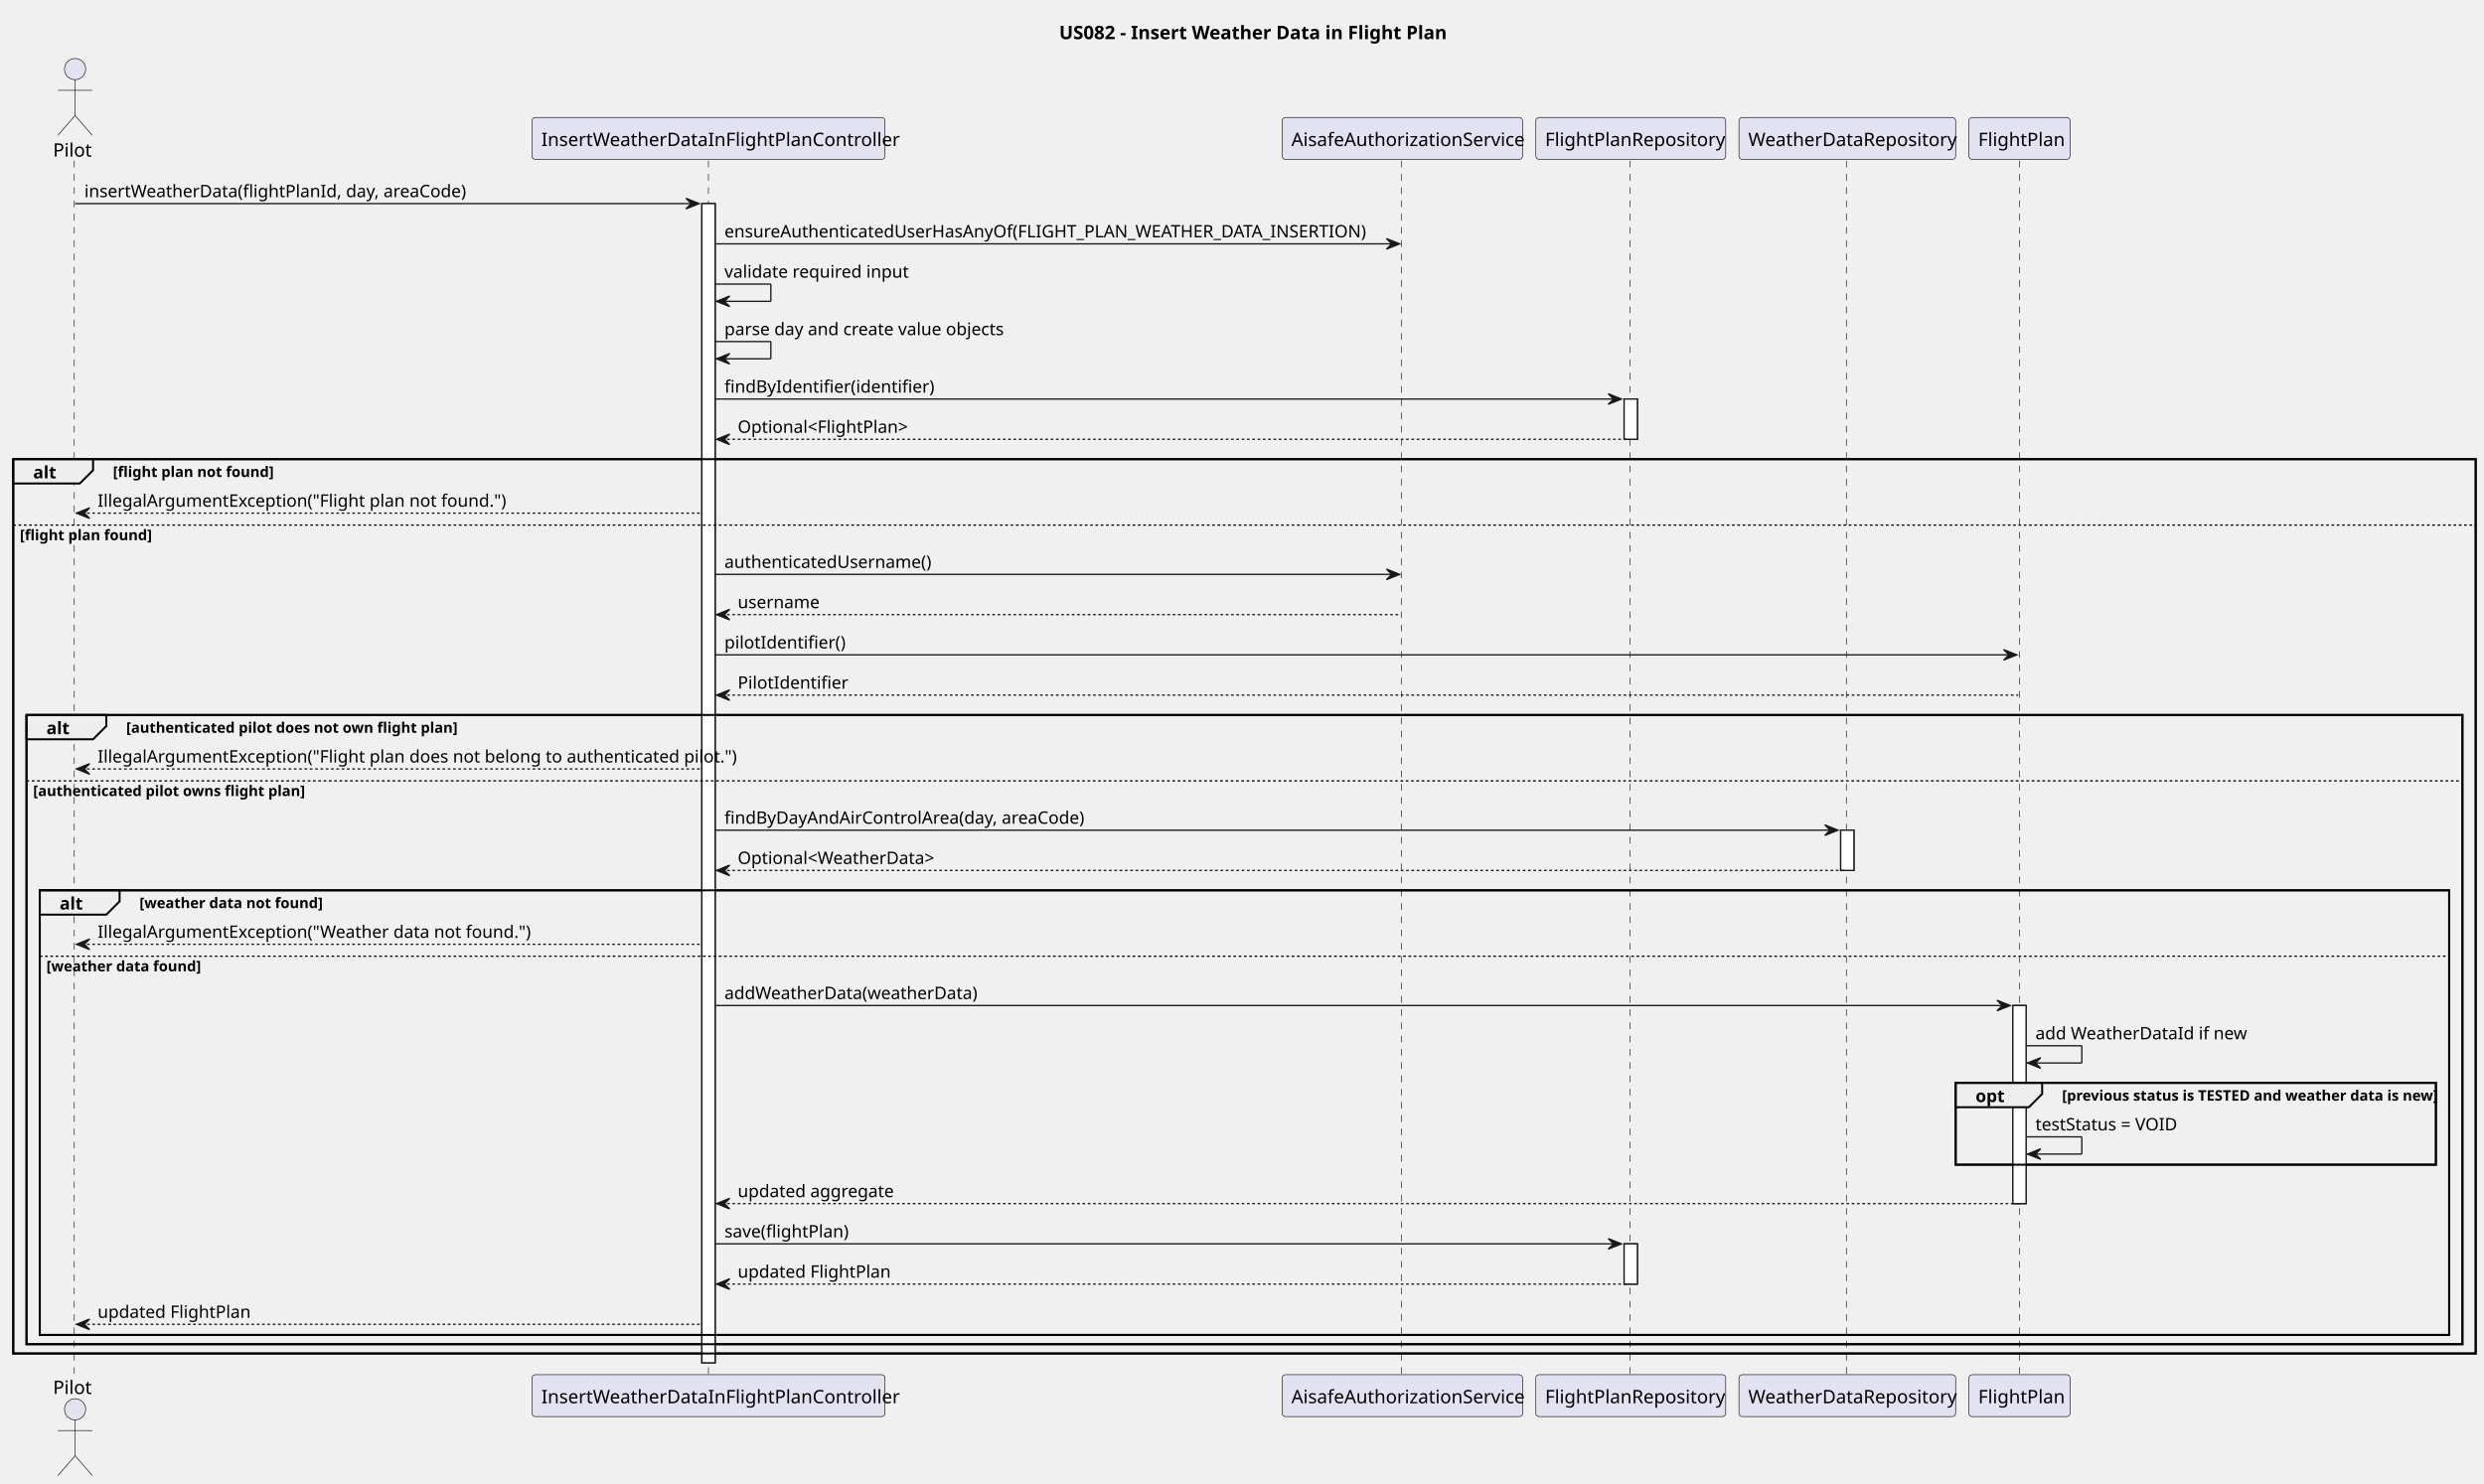
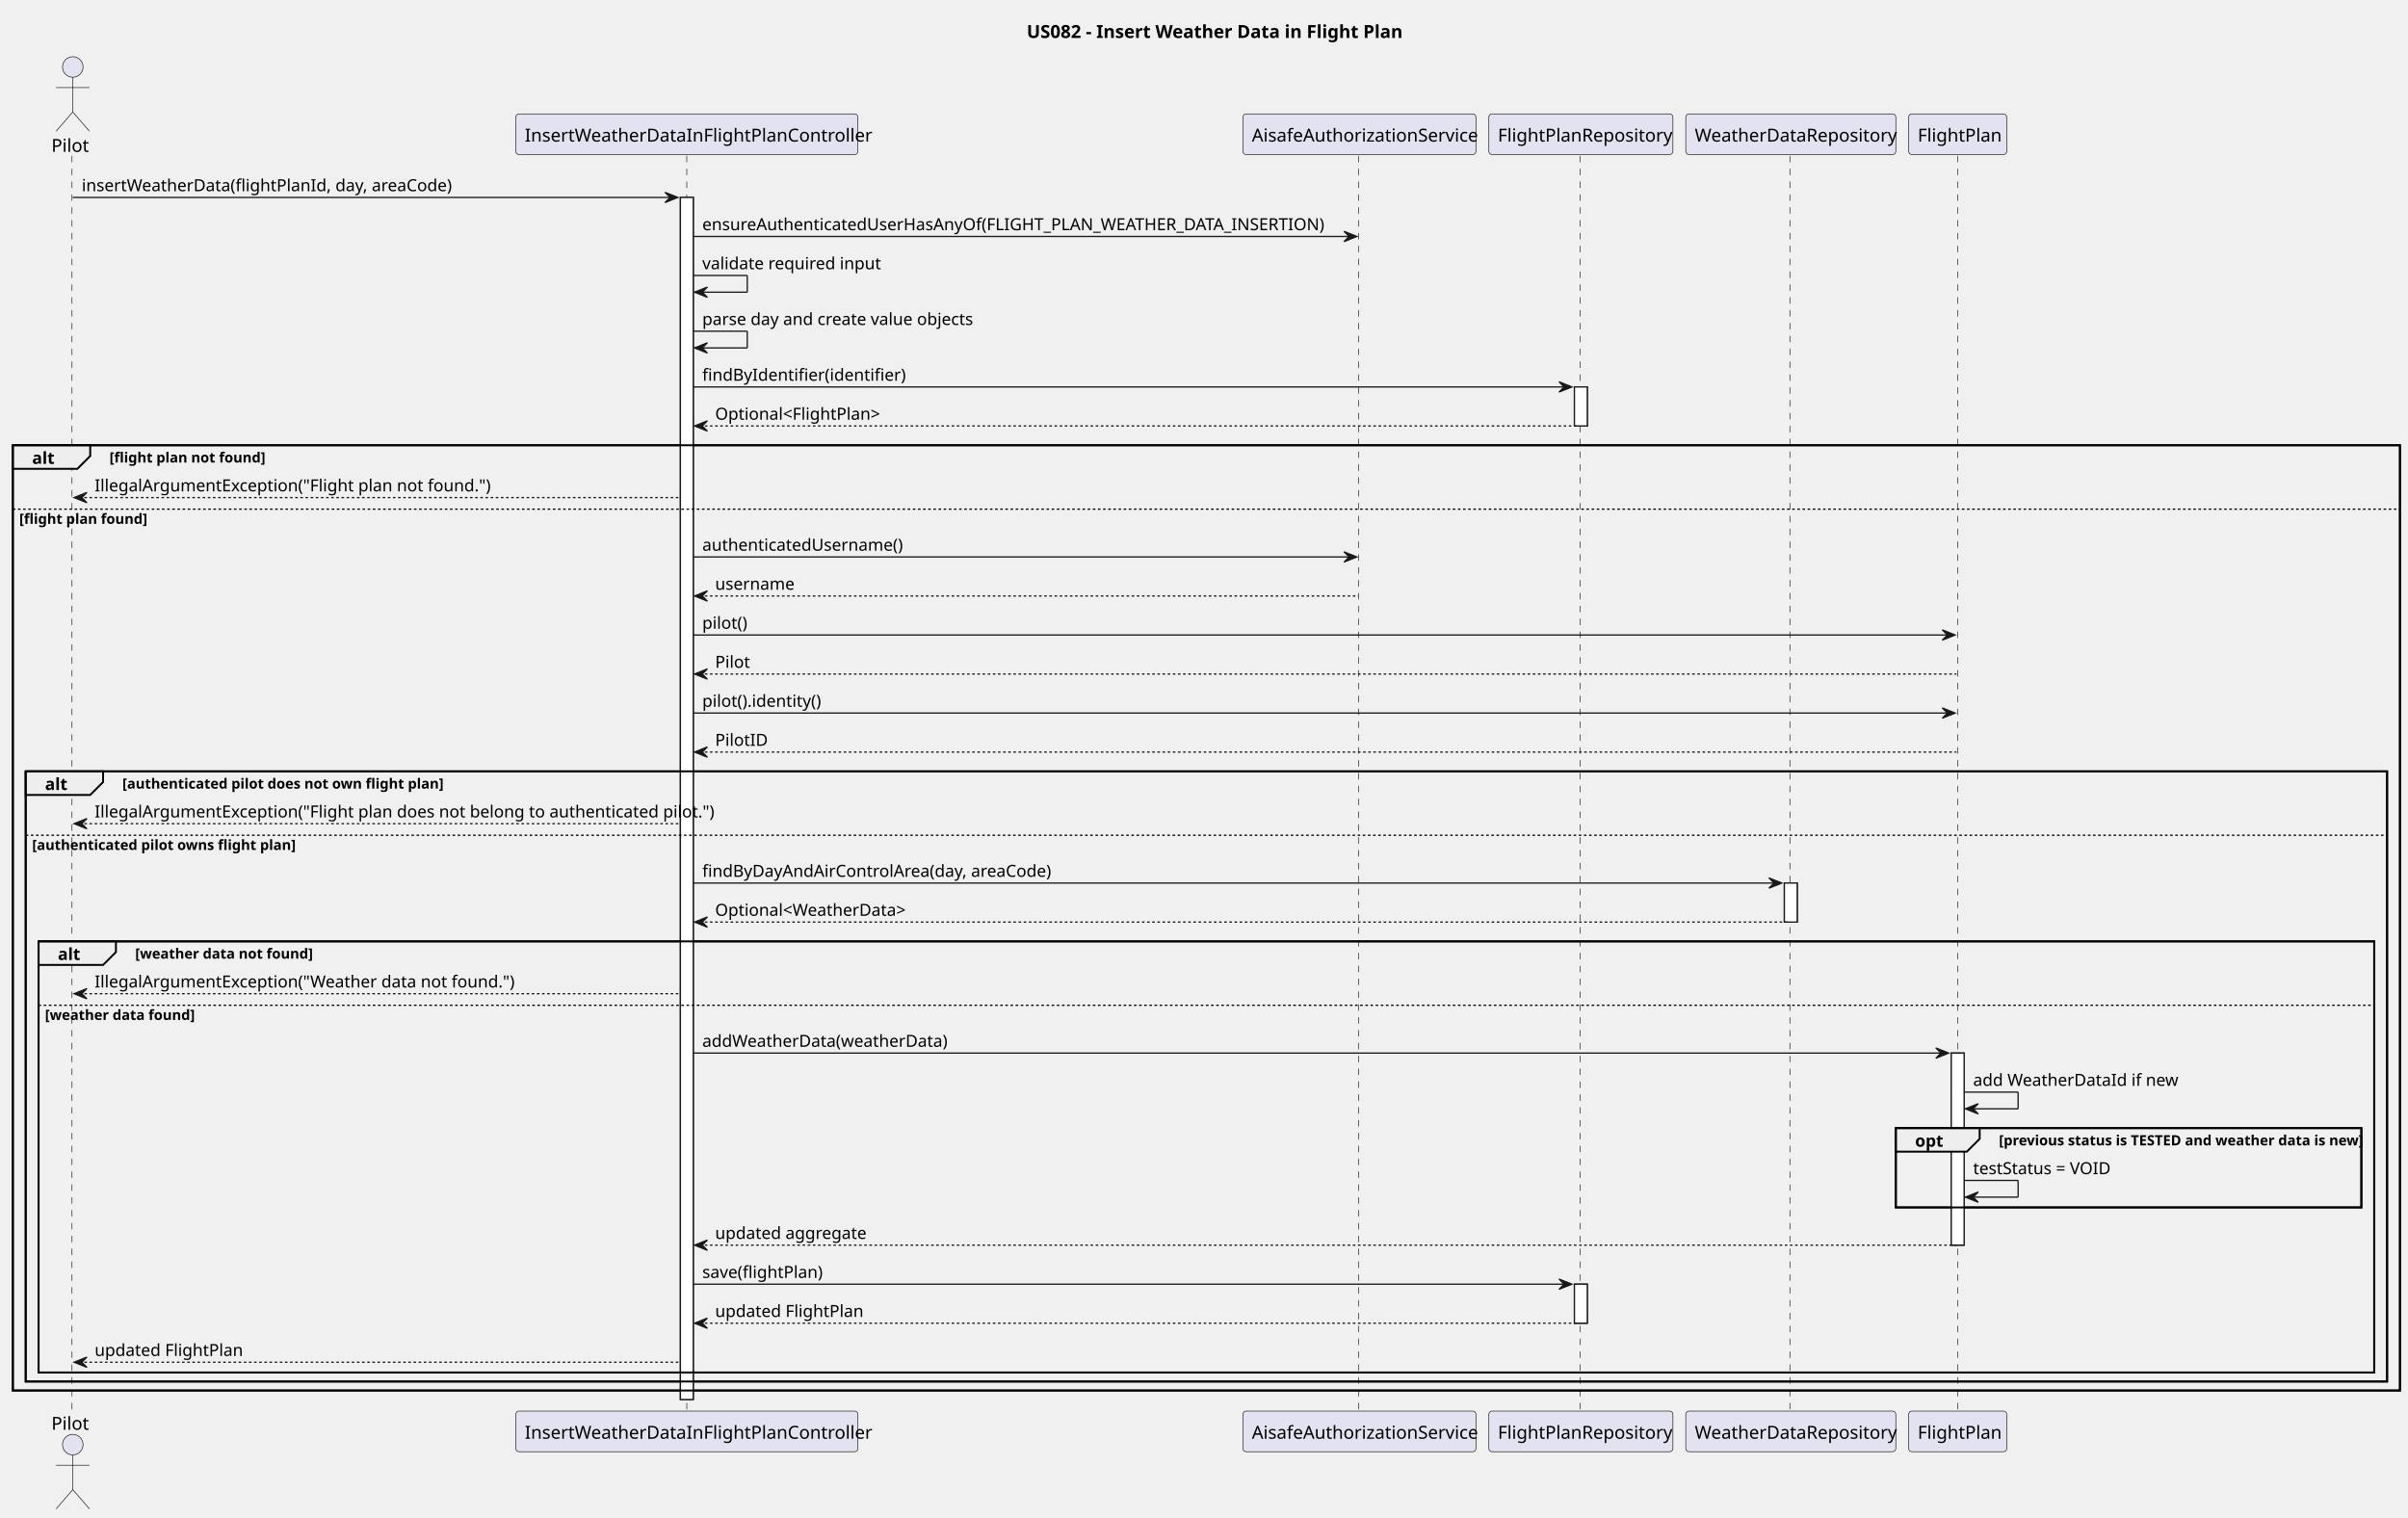
- <svg xmlns="http://www.w3.org/2000/svg" contentStyleType="text/css" data-diagram-type="SEQUENCE" height="1119px" preserveAspectRatio="none" style="width:1873px;height:1119px;background:#FFFFFF;" version="1.1" viewBox="0 0 1873 1119" width="1873px" zoomAndPan="magnify">
+ <svg xmlns="http://www.w3.org/2000/svg" contentStyleType="text/css" data-diagram-type="SEQUENCE" height="1180px" preserveAspectRatio="none" style="width:1873px;height:1180px;background:#FFFFFF;" version="1.1" viewBox="0 0 1873 1180" width="1873px" zoomAndPan="magnify">
  <defs />
  <g>
    <text fill="#000000" font-family="sans-serif" font-size="14" font-weight="bold" lengthAdjust="spacing" textLength="278.503" x="798.616" y="29.533">US082 - Insert Weather Data in Flight Plan</text>
    <g>
-       <rect fill="#FFFFFF" height="874.297" style="stroke:#181818;stroke-width:1;" width="10" x="529.238" y="153.57" />
+       <rect fill="#FFFFFF" height="935" style="stroke:#181818;stroke-width:1;" width="10" x="529.238" y="153.57" />
    </g>
    <g>
      <rect fill="#FFFFFF" height="30.352" style="stroke:#181818;stroke-width:1;" width="10" x="1224.637" y="300.977" />
    </g>
    <g>
-       <rect fill="#FFFFFF" height="30.352" style="stroke:#181818;stroke-width:1;" width="10" x="1224.637" y="938.164" />
-     </g>
-     <g>
-       <rect fill="#FFFFFF" height="30.352" style="stroke:#181818;stroke-width:1;" width="10" x="1387.923" y="626.164" />
-     </g>
-     <g>
-       <rect fill="#FFFFFF" height="149.406" style="stroke:#181818;stroke-width:1;" width="10" x="1517.75" y="758.406" />
-     </g>
-     <rect fill="none" height="674.539" style="stroke:#000000;stroke-width:1.5;" width="1856.735" x="10" y="346.328" />
-     <rect fill="none" height="474.594" style="stroke:#000000;stroke-width:1.5;" width="1836.735" x="20" y="539.273" />
-     <rect fill="none" height="335.352" style="stroke:#000000;stroke-width:1.5;" width="1816.735" x="30" y="671.516" />
-     <rect fill="none" height="61.703" style="stroke:#000000;stroke-width:1.5;" width="362.112" x="1474.623" y="816.758" />
+       <rect fill="#FFFFFF" height="30.352" style="stroke:#181818;stroke-width:1;" width="10" x="1224.637" y="998.867" />
+     </g>
+     <g>
+       <rect fill="#FFFFFF" height="30.352" style="stroke:#181818;stroke-width:1;" width="10" x="1387.923" y="686.867" />
+     </g>
+     <g>
+       <rect fill="#FFFFFF" height="149.406" style="stroke:#181818;stroke-width:1;" width="10" x="1517.75" y="819.109" />
+     </g>
+     <rect fill="none" height="735.242" style="stroke:#000000;stroke-width:1.5;" width="1856.735" x="10" y="346.328" />
+     <rect fill="none" height="474.594" style="stroke:#000000;stroke-width:1.5;" width="1836.735" x="20" y="599.977" />
+     <rect fill="none" height="335.352" style="stroke:#000000;stroke-width:1.5;" width="1816.735" x="30" y="732.219" />
+     <rect fill="none" height="61.703" style="stroke:#000000;stroke-width:1.5;" width="362.112" x="1474.623" y="877.461" />
    <g class="participant-lifeline" data-entity-uid="part1" data-qualified-name="Pilot" id="part1-lifeline">
      <g>
-         <rect fill="#000000" fill-opacity="0" height="916.648" width="8" x="52.617" y="121.219" />
-         <line style="stroke:#181818;stroke-width:0.5;stroke-dasharray:5,5;" x1="56" x2="56" y1="121.219" y2="1037.867" />
+         <rect fill="#000000" fill-opacity="0" height="977.352" width="8" x="52.617" y="121.219" />
+         <line style="stroke:#181818;stroke-width:0.5;stroke-dasharray:5,5;" x1="56" x2="56" y1="121.219" y2="1098.57" />
      </g>
    </g>
    <g class="participant-lifeline" data-entity-uid="part2" data-qualified-name="Controller" id="part2-lifeline">
      <g>
-         <rect fill="#000000" fill-opacity="0" height="916.648" width="8" x="530.238" y="121.219" />
-         <line style="stroke:#181818;stroke-width:0.5;stroke-dasharray:5,5;" x1="534.18" x2="534.18" y1="121.219" y2="1037.867" />
+         <rect fill="#000000" fill-opacity="0" height="977.352" width="8" x="530.238" y="121.219" />
+         <line style="stroke:#181818;stroke-width:0.5;stroke-dasharray:5,5;" x1="534.18" x2="534.18" y1="121.219" y2="1098.57" />
      </g>
    </g>
    <g class="participant-lifeline" data-entity-uid="part3" data-qualified-name="Authz" id="part3-lifeline">
      <g>
-         <rect fill="#000000" fill-opacity="0" height="916.648" width="8" x="1053.397" y="121.219" />
-         <line style="stroke:#181818;stroke-width:0.5;stroke-dasharray:5,5;" x1="1056.742" x2="1056.742" y1="121.219" y2="1037.867" />
+         <rect fill="#000000" fill-opacity="0" height="977.352" width="8" x="1053.397" y="121.219" />
+         <line style="stroke:#181818;stroke-width:0.5;stroke-dasharray:5,5;" x1="1056.742" x2="1056.742" y1="121.219" y2="1098.57" />
      </g>
    </g>
    <g class="participant-lifeline" data-entity-uid="part4" data-qualified-name="FlightPlanRepo" id="part4-lifeline">
      <g>
-         <rect fill="#000000" fill-opacity="0" height="916.648" width="8" x="1225.637" y="121.219" />
-         <line style="stroke:#181818;stroke-width:0.5;stroke-dasharray:5,5;" x1="1229.051" x2="1229.051" y1="121.219" y2="1037.867" />
+         <rect fill="#000000" fill-opacity="0" height="977.352" width="8" x="1225.637" y="121.219" />
+         <line style="stroke:#181818;stroke-width:0.5;stroke-dasharray:5,5;" x1="1229.051" x2="1229.051" y1="121.219" y2="1098.57" />
      </g>
    </g>
    <g class="participant-lifeline" data-entity-uid="part5" data-qualified-name="WeatherRepo" id="part5-lifeline">
      <g>
-         <rect fill="#000000" fill-opacity="0" height="916.648" width="8" x="1388.923" y="121.219" />
-         <line style="stroke:#181818;stroke-width:0.5;stroke-dasharray:5,5;" x1="1392.223" x2="1392.223" y1="121.219" y2="1037.867" />
+         <rect fill="#000000" fill-opacity="0" height="977.352" width="8" x="1388.923" y="121.219" />
+         <line style="stroke:#181818;stroke-width:0.5;stroke-dasharray:5,5;" x1="1392.223" x2="1392.223" y1="121.219" y2="1098.57" />
      </g>
    </g>
    <g class="participant-lifeline" data-entity-uid="part6" data-qualified-name="FlightPlan" id="part6-lifeline">
      <g>
-         <rect fill="#000000" fill-opacity="0" height="916.648" width="8" x="1518.75" y="121.219" />
-         <line style="stroke:#181818;stroke-width:0.5;stroke-dasharray:5,5;" x1="1522.623" x2="1522.623" y1="121.219" y2="1037.867" />
+         <rect fill="#000000" fill-opacity="0" height="977.352" width="8" x="1518.75" y="121.219" />
+         <line style="stroke:#181818;stroke-width:0.5;stroke-dasharray:5,5;" x1="1522.623" x2="1522.623" y1="121.219" y2="1098.57" />
      </g>
    </g>
    <g class="participant participant-head" data-entity-uid="part1" data-qualified-name="Pilot" id="part1-head">
      <text fill="#000000" font-family="sans-serif" font-size="14" lengthAdjust="spacing" textLength="27.234" x="40" y="118.143">Pilot</text>
      <ellipse cx="56.617" cy="52.109" fill="#E2E2F0" rx="8" ry="8" style="stroke:#181818;stroke-width:0.5;" />
      <path d="M56.617,60.109 L56.617,87.109 M43.617,68.109 L69.617,68.109 M56.617,87.109 L43.617,102.109 M56.617,87.109 L69.617,102.109" fill="none" style="stroke:#181818;stroke-width:0.5;" />
    </g>
    <g class="participant participant-tail" data-entity-uid="part1" data-qualified-name="Pilot" id="part1-tail">
-       <text fill="#000000" font-family="sans-serif" font-size="14" lengthAdjust="spacing" textLength="27.234" x="40" y="1051.4">Pilot</text>
-       <ellipse cx="56.617" cy="1062.977" fill="#E2E2F0" rx="8" ry="8" style="stroke:#181818;stroke-width:0.5;" />
-       <path d="M56.617,1070.977 L56.617,1097.977 M43.617,1078.977 L69.617,1078.977 M56.617,1097.977 L43.617,1112.977 M56.617,1097.977 L69.617,1112.977" fill="none" style="stroke:#181818;stroke-width:0.5;" />
+       <text fill="#000000" font-family="sans-serif" font-size="14" lengthAdjust="spacing" textLength="27.234" x="40" y="1112.103">Pilot</text>
+       <ellipse cx="56.617" cy="1123.68" fill="#E2E2F0" rx="8" ry="8" style="stroke:#181818;stroke-width:0.5;" />
+       <path d="M56.617,1131.68 L56.617,1158.68 M43.617,1139.68 L69.617,1139.68 M56.617,1158.68 L43.617,1173.68 M56.617,1158.68 L69.617,1173.68" fill="none" style="stroke:#181818;stroke-width:0.5;" />
    </g>
    <g class="participant participant-head" data-entity-uid="part2" data-qualified-name="Controller" id="part2-head">
      <rect fill="#E2E2F0" height="31.609" rx="2.5" ry="2.5" style="stroke:#181818;stroke-width:0.5;" width="266.116" x="401.18" y="88.609" />
      <text fill="#000000" font-family="sans-serif" font-size="14" lengthAdjust="spacing" textLength="252.116" x="408.18" y="110.143">InsertWeatherDataInFlightPlanController</text>
    </g>
    <g class="participant participant-tail" data-entity-uid="part2" data-qualified-name="Controller" id="part2-tail">
-       <rect fill="#E2E2F0" height="31.609" rx="2.5" ry="2.5" style="stroke:#181818;stroke-width:0.5;" width="266.116" x="401.18" y="1036.867" />
-       <text fill="#000000" font-family="sans-serif" font-size="14" lengthAdjust="spacing" textLength="252.116" x="408.18" y="1058.4">InsertWeatherDataInFlightPlanController</text>
+       <rect fill="#E2E2F0" height="31.609" rx="2.5" ry="2.5" style="stroke:#181818;stroke-width:0.5;" width="266.116" x="401.18" y="1097.57" />
+       <text fill="#000000" font-family="sans-serif" font-size="14" lengthAdjust="spacing" textLength="252.116" x="408.18" y="1119.103">InsertWeatherDataInFlightPlanController</text>
    </g>
    <g class="participant participant-head" data-entity-uid="part3" data-qualified-name="Authz" id="part3-head">
      <rect fill="#E2E2F0" height="31.609" rx="2.5" ry="2.5" style="stroke:#181818;stroke-width:0.5;" width="181.31" x="966.742" y="88.609" />
      <text fill="#000000" font-family="sans-serif" font-size="14" lengthAdjust="spacing" textLength="167.31" x="973.742" y="110.143">AisafeAuthorizationService</text>
    </g>
    <g class="participant participant-tail" data-entity-uid="part3" data-qualified-name="Authz" id="part3-tail">
-       <rect fill="#E2E2F0" height="31.609" rx="2.5" ry="2.5" style="stroke:#181818;stroke-width:0.5;" width="181.31" x="966.742" y="1036.867" />
-       <text fill="#000000" font-family="sans-serif" font-size="14" lengthAdjust="spacing" textLength="167.31" x="973.742" y="1058.4">AisafeAuthorizationService</text>
+       <rect fill="#E2E2F0" height="31.609" rx="2.5" ry="2.5" style="stroke:#181818;stroke-width:0.5;" width="181.31" x="966.742" y="1097.57" />
+       <text fill="#000000" font-family="sans-serif" font-size="14" lengthAdjust="spacing" textLength="167.31" x="973.742" y="1119.103">AisafeAuthorizationService</text>
    </g>
    <g class="participant participant-head" data-entity-uid="part4" data-qualified-name="FlightPlanRepo" id="part4-head">
      <rect fill="#E2E2F0" height="31.609" rx="2.5" ry="2.5" style="stroke:#181818;stroke-width:0.5;" width="143.172" x="1158.051" y="88.609" />
      <text fill="#000000" font-family="sans-serif" font-size="14" lengthAdjust="spacing" textLength="129.172" x="1165.051" y="110.143">FlightPlanRepository</text>
    </g>
    <g class="participant participant-tail" data-entity-uid="part4" data-qualified-name="FlightPlanRepo" id="part4-tail">
-       <rect fill="#E2E2F0" height="31.609" rx="2.5" ry="2.5" style="stroke:#181818;stroke-width:0.5;" width="143.172" x="1158.051" y="1036.867" />
-       <text fill="#000000" font-family="sans-serif" font-size="14" lengthAdjust="spacing" textLength="129.172" x="1165.051" y="1058.4">FlightPlanRepository</text>
+       <rect fill="#E2E2F0" height="31.609" rx="2.5" ry="2.5" style="stroke:#181818;stroke-width:0.5;" width="143.172" x="1158.051" y="1097.57" />
+       <text fill="#000000" font-family="sans-serif" font-size="14" lengthAdjust="spacing" textLength="129.172" x="1165.051" y="1119.103">FlightPlanRepository</text>
    </g>
    <g class="participant participant-head" data-entity-uid="part5" data-qualified-name="WeatherRepo" id="part5-head">
      <rect fill="#E2E2F0" height="31.609" rx="2.5" ry="2.5" style="stroke:#181818;stroke-width:0.5;" width="163.399" x="1311.223" y="88.609" />
      <text fill="#000000" font-family="sans-serif" font-size="14" lengthAdjust="spacing" textLength="149.399" x="1318.223" y="110.143">WeatherDataRepository</text>
    </g>
    <g class="participant participant-tail" data-entity-uid="part5" data-qualified-name="WeatherRepo" id="part5-tail">
-       <rect fill="#E2E2F0" height="31.609" rx="2.5" ry="2.5" style="stroke:#181818;stroke-width:0.5;" width="163.399" x="1311.223" y="1036.867" />
-       <text fill="#000000" font-family="sans-serif" font-size="14" lengthAdjust="spacing" textLength="149.399" x="1318.223" y="1058.4">WeatherDataRepository</text>
+       <rect fill="#E2E2F0" height="31.609" rx="2.5" ry="2.5" style="stroke:#181818;stroke-width:0.5;" width="163.399" x="1311.223" y="1097.57" />
+       <text fill="#000000" font-family="sans-serif" font-size="14" lengthAdjust="spacing" textLength="149.399" x="1318.223" y="1119.103">WeatherDataRepository</text>
    </g>
    <g class="participant participant-head" data-entity-uid="part6" data-qualified-name="FlightPlan" id="part6-head">
      <rect fill="#E2E2F0" height="31.609" rx="2.5" ry="2.5" style="stroke:#181818;stroke-width:0.5;" width="76.255" x="1484.623" y="88.609" />
      <text fill="#000000" font-family="sans-serif" font-size="14" lengthAdjust="spacing" textLength="62.255" x="1491.623" y="110.143">FlightPlan</text>
    </g>
    <g class="participant participant-tail" data-entity-uid="part6" data-qualified-name="FlightPlan" id="part6-tail">
-       <rect fill="#E2E2F0" height="31.609" rx="2.5" ry="2.5" style="stroke:#181818;stroke-width:0.5;" width="76.255" x="1484.623" y="1036.867" />
-       <text fill="#000000" font-family="sans-serif" font-size="14" lengthAdjust="spacing" textLength="62.255" x="1491.623" y="1058.4">FlightPlan</text>
-     </g>
-     <g>
-       <rect fill="#FFFFFF" height="874.297" style="stroke:#181818;stroke-width:1;" width="10" x="529.238" y="153.57" />
+       <rect fill="#E2E2F0" height="31.609" rx="2.5" ry="2.5" style="stroke:#181818;stroke-width:0.5;" width="76.255" x="1484.623" y="1097.57" />
+       <text fill="#000000" font-family="sans-serif" font-size="14" lengthAdjust="spacing" textLength="62.255" x="1491.623" y="1119.103">FlightPlan</text>
+     </g>
+     <g>
+       <rect fill="#FFFFFF" height="935" style="stroke:#181818;stroke-width:1;" width="10" x="529.238" y="153.57" />
    </g>
    <g>
      <rect fill="#FFFFFF" height="30.352" style="stroke:#181818;stroke-width:1;" width="10" x="1224.637" y="300.977" />
    </g>
    <g>
-       <rect fill="#FFFFFF" height="30.352" style="stroke:#181818;stroke-width:1;" width="10" x="1224.637" y="938.164" />
-     </g>
-     <g>
-       <rect fill="#FFFFFF" height="30.352" style="stroke:#181818;stroke-width:1;" width="10" x="1387.923" y="626.164" />
-     </g>
-     <g>
-       <rect fill="#FFFFFF" height="149.406" style="stroke:#181818;stroke-width:1;" width="10" x="1517.75" y="758.406" />
+       <rect fill="#FFFFFF" height="30.352" style="stroke:#181818;stroke-width:1;" width="10" x="1224.637" y="998.867" />
+     </g>
+     <g>
+       <rect fill="#FFFFFF" height="30.352" style="stroke:#181818;stroke-width:1;" width="10" x="1387.923" y="686.867" />
+     </g>
+     <g>
+       <rect fill="#FFFFFF" height="149.406" style="stroke:#181818;stroke-width:1;" width="10" x="1517.75" y="819.109" />
    </g>
    <g class="message" data-entity-1="part1" data-entity-2="part2" id="msg1">
      <polygon fill="#181818" points="517.238,149.57,527.238,153.57,517.238,157.57,521.238,153.57" style="stroke:#181818;stroke-width:1;" />
      <line style="stroke:#181818;stroke-width:1;" x1="56.617" x2="523.238" y1="153.57" y2="153.57" />
      <text fill="#000000" font-family="sans-serif" font-size="13" lengthAdjust="spacing" textLength="273.863" x="63.617" y="148.714">insertWeatherData(flightPlanId, day, areaCode)</text>
    </g>
    <g class="message" data-entity-1="part2" data-entity-2="part3" id="msg2">
      <polygon fill="#181818" points="1045.397,179.922,1055.397,183.922,1045.397,187.922,1049.397,183.922" style="stroke:#181818;stroke-width:1;" />
      <line style="stroke:#181818;stroke-width:1;" x1="539.238" x2="1051.397" y1="183.922" y2="183.922" />
      <text fill="#000000" font-family="sans-serif" font-size="13" lengthAdjust="spacing" textLength="494.159" x="546.238" y="179.065">ensureAuthenticatedUserHasAnyOf(FLIGHT_PLAN_WEATHER_DATA_INSERTION)</text>
    </g>
    <g class="message" data-entity-1="part2" data-entity-2="part2" id="msg3">
      <line style="stroke:#181818;stroke-width:1;" x1="539.238" x2="581.238" y1="214.273" y2="214.273" />
      <line style="stroke:#181818;stroke-width:1;" x1="581.238" x2="581.238" y1="214.273" y2="227.273" />
      <line style="stroke:#181818;stroke-width:1;" x1="540.238" x2="581.238" y1="227.273" y2="227.273" />
      <polygon fill="#181818" points="550.238,223.273,540.238,227.273,550.238,231.273,546.238,227.273" style="stroke:#181818;stroke-width:1;" />
      <text fill="#000000" font-family="sans-serif" font-size="13" lengthAdjust="spacing" textLength="127.918" x="546.238" y="209.417">validate required input</text>
    </g>
    <g class="message" data-entity-1="part2" data-entity-2="part2" id="msg4">
      <line style="stroke:#181818;stroke-width:1;" x1="539.238" x2="581.238" y1="257.625" y2="257.625" />
      <line style="stroke:#181818;stroke-width:1;" x1="581.238" x2="581.238" y1="257.625" y2="270.625" />
      <line style="stroke:#181818;stroke-width:1;" x1="540.238" x2="581.238" y1="270.625" y2="270.625" />
      <polygon fill="#181818" points="550.238,266.625,540.238,270.625,550.238,274.625,546.238,270.625" style="stroke:#181818;stroke-width:1;" />
      <text fill="#000000" font-family="sans-serif" font-size="13" lengthAdjust="spacing" textLength="201.627" x="546.238" y="252.769">parse day and create value objects</text>
    </g>
    <g class="message" data-entity-1="part2" data-entity-2="part4" id="msg5">
      <polygon fill="#181818" points="1212.637,296.977,1222.637,300.977,1212.637,304.977,1216.637,300.977" style="stroke:#181818;stroke-width:1;" />
      <line style="stroke:#181818;stroke-width:1;" x1="539.238" x2="1218.637" y1="300.977" y2="300.977" />
      <text fill="#000000" font-family="sans-serif" font-size="13" lengthAdjust="spacing" textLength="143.787" x="546.238" y="296.12">findByIdentifier(identifier)</text>
    </g>
    <g class="message" data-entity-1="part4" data-entity-2="part2" id="msg6">
      <polygon fill="#181818" points="550.238,327.328,540.238,331.328,550.238,335.328,546.238,331.328" style="stroke:#181818;stroke-width:1;" />
      <line style="stroke:#181818;stroke-width:1;stroke-dasharray:2,2;" x1="544.238" x2="1228.637" y1="331.328" y2="331.328" />
      <text fill="#000000" font-family="sans-serif" font-size="13" lengthAdjust="spacing" textLength="121.412" x="556.238" y="326.472">Optional&lt;FlightPlan&gt;</text>
    </g>
    <path d="M10,346.328 L70.171,346.328 L70.171,354.68 L60.171,364.68 L10,364.68 L10,346.328" fill="#EEEEEE" style="stroke:#000000;stroke-width:1.5;" />
-     <rect fill="none" height="674.539" style="stroke:#000000;stroke-width:1.5;" width="1856.735" x="10" y="346.328" />
+     <rect fill="none" height="735.242" style="stroke:#000000;stroke-width:1.5;" width="1856.735" x="10" y="346.328" />
    <text fill="#000000" font-family="sans-serif" font-size="13" font-weight="bold" lengthAdjust="spacing" textLength="15.171" x="25" y="360.823">alt</text>
    <text fill="#000000" font-family="sans-serif" font-size="11" font-weight="bold" lengthAdjust="spacing" textLength="113.626" x="85.171" y="359.747">[flight plan not found]</text>
    <g class="message" data-entity-1="part2" data-entity-2="part1" id="msg7">
      <polygon fill="#181818" points="67.617,383.031,57.617,387.031,67.617,391.031,63.617,387.031" style="stroke:#181818;stroke-width:1;" />
      <line style="stroke:#181818;stroke-width:1;stroke-dasharray:2,2;" x1="61.617" x2="528.238" y1="387.031" y2="387.031" />
      <text fill="#000000" font-family="sans-serif" font-size="13" lengthAdjust="spacing" textLength="286.724" x="73.617" y="382.175">IllegalArgumentException("Flight plan not found.")</text>
    </g>
    <line style="stroke:#000000;stroke-width:1;stroke-dasharray:2,2;" x1="10" x2="1866.735" y1="396.031" y2="396.031" />
    <text fill="#000000" font-family="sans-serif" font-size="11" font-weight="bold" lengthAdjust="spacing" textLength="93.468" x="15" y="407.45">[flight plan found]</text>
    <g class="message" data-entity-1="part2" data-entity-2="part3" id="msg8">
      <polygon fill="#181818" points="1045.397,429.219,1055.397,433.219,1045.397,437.219,1049.397,433.219" style="stroke:#181818;stroke-width:1;" />
      <line style="stroke:#181818;stroke-width:1;" x1="539.238" x2="1051.397" y1="433.219" y2="433.219" />
      <text fill="#000000" font-family="sans-serif" font-size="13" lengthAdjust="spacing" textLength="146.688" x="546.238" y="428.362">authenticatedUsername()</text>
    </g>
    <g class="message" data-entity-1="part3" data-entity-2="part2" id="msg9">
      <polygon fill="#181818" points="550.238,459.57,540.238,463.57,550.238,467.57,546.238,463.57" style="stroke:#181818;stroke-width:1;" />
      <line style="stroke:#181818;stroke-width:1;stroke-dasharray:2,2;" x1="544.238" x2="1056.397" y1="463.57" y2="463.57" />
      <text fill="#000000" font-family="sans-serif" font-size="13" lengthAdjust="spacing" textLength="57.808" x="556.238" y="458.714">username</text>
    </g>
    <g class="message" data-entity-1="part2" data-entity-2="part6" id="msg10">
      <polygon fill="#181818" points="1510.75,489.922,1520.75,493.922,1510.75,497.922,1514.75,493.922" style="stroke:#181818;stroke-width:1;" />
      <line style="stroke:#181818;stroke-width:1;" x1="539.238" x2="1516.75" y1="493.922" y2="493.922" />
-       <text fill="#000000" font-family="sans-serif" font-size="13" lengthAdjust="spacing" textLength="82.367" x="546.238" y="489.065">pilotIdentifier()</text>
+       <text fill="#000000" font-family="sans-serif" font-size="13" lengthAdjust="spacing" textLength="32.506" x="546.238" y="489.065">pilot()</text>
    </g>
    <g class="message" data-entity-1="part6" data-entity-2="part2" id="msg11">
      <polygon fill="#181818" points="550.238,520.273,540.238,524.273,550.238,528.273,546.238,524.273" style="stroke:#181818;stroke-width:1;" />
      <line style="stroke:#181818;stroke-width:1;stroke-dasharray:2,2;" x1="544.238" x2="1521.75" y1="524.273" y2="524.273" />
-       <text fill="#000000" font-family="sans-serif" font-size="13" lengthAdjust="spacing" textLength="75.15" x="556.238" y="519.417">PilotIdentifier</text>
-     </g>
-     <path d="M20,539.273 L80.171,539.273 L80.171,547.625 L70.171,557.625 L20,557.625 L20,539.273" fill="#EEEEEE" style="stroke:#000000;stroke-width:1.5;" />
-     <rect fill="none" height="474.594" style="stroke:#000000;stroke-width:1.5;" width="1836.735" x="20" y="539.273" />
-     <text fill="#000000" font-family="sans-serif" font-size="13" font-weight="bold" lengthAdjust="spacing" textLength="15.171" x="35" y="553.769">alt</text>
-     <text fill="#000000" font-family="sans-serif" font-size="11" font-weight="bold" lengthAdjust="spacing" textLength="234.647" x="95.171" y="552.692">[authenticated pilot does not own flight plan]</text>
-     <g class="message" data-entity-1="part2" data-entity-2="part1" id="msg12">
-       <polygon fill="#181818" points="67.617,575.977,57.617,579.977,67.617,583.977,63.617,579.977" style="stroke:#181818;stroke-width:1;" />
-       <line style="stroke:#181818;stroke-width:1;stroke-dasharray:2,2;" x1="61.617" x2="528.238" y1="579.977" y2="579.977" />
-       <text fill="#000000" font-family="sans-serif" font-size="13" lengthAdjust="spacing" textLength="448.621" x="73.617" y="575.12">IllegalArgumentException("Flight plan does not belong to authenticated pilot.")</text>
-     </g>
-     <line style="stroke:#000000;stroke-width:1;stroke-dasharray:2,2;" x1="20" x2="1856.735" y1="588.977" y2="588.977" />
-     <text fill="#000000" font-family="sans-serif" font-size="11" font-weight="bold" lengthAdjust="spacing" textLength="191.877" x="25" y="600.395">[authenticated pilot owns flight plan]</text>
-     <g class="message" data-entity-1="part2" data-entity-2="part5" id="msg13">
-       <polygon fill="#181818" points="1375.923,622.164,1385.923,626.164,1375.923,630.164,1379.923,626.164" style="stroke:#181818;stroke-width:1;" />
-       <line style="stroke:#181818;stroke-width:1;" x1="539.238" x2="1381.923" y1="626.164" y2="626.164" />
-       <text fill="#000000" font-family="sans-serif" font-size="13" lengthAdjust="spacing" textLength="261.574" x="546.238" y="621.308">findByDayAndAirControlArea(day, areaCode)</text>
-     </g>
-     <g class="message" data-entity-1="part5" data-entity-2="part2" id="msg14">
-       <polygon fill="#181818" points="550.238,652.516,540.238,656.516,550.238,660.516,546.238,656.516" style="stroke:#181818;stroke-width:1;" />
-       <line style="stroke:#181818;stroke-width:1;stroke-dasharray:2,2;" x1="544.238" x2="1391.923" y1="656.516" y2="656.516" />
-       <text fill="#000000" font-family="sans-serif" font-size="13" lengthAdjust="spacing" textLength="140.194" x="556.238" y="651.659">Optional&lt;WeatherData&gt;</text>
-     </g>
-     <path d="M30,671.516 L90.171,671.516 L90.171,679.867 L80.171,689.867 L30,689.867 L30,671.516" fill="#EEEEEE" style="stroke:#000000;stroke-width:1.5;" />
-     <rect fill="none" height="335.352" style="stroke:#000000;stroke-width:1.5;" width="1816.735" x="30" y="671.516" />
-     <text fill="#000000" font-family="sans-serif" font-size="13" font-weight="bold" lengthAdjust="spacing" textLength="15.171" x="45" y="686.011">alt</text>
-     <text fill="#000000" font-family="sans-serif" font-size="11" font-weight="bold" lengthAdjust="spacing" textLength="128.326" x="105.171" y="684.935">[weather data not found]</text>
-     <g class="message" data-entity-1="part2" data-entity-2="part1" id="msg15">
-       <polygon fill="#181818" points="67.617,708.219,57.617,712.219,67.617,716.219,63.617,712.219" style="stroke:#181818;stroke-width:1;" />
-       <line style="stroke:#181818;stroke-width:1;stroke-dasharray:2,2;" x1="61.617" x2="528.238" y1="712.219" y2="712.219" />
-       <text fill="#000000" font-family="sans-serif" font-size="13" lengthAdjust="spacing" textLength="304.789" x="73.617" y="707.362">IllegalArgumentException("Weather data not found.")</text>
-     </g>
-     <line style="stroke:#000000;stroke-width:1;stroke-dasharray:2,2;" x1="30" x2="1846.735" y1="721.219" y2="721.219" />
-     <text fill="#000000" font-family="sans-serif" font-size="11" font-weight="bold" lengthAdjust="spacing" textLength="108.168" x="35" y="732.638">[weather data found]</text>
-     <g class="message" data-entity-1="part2" data-entity-2="part6" id="msg16">
-       <polygon fill="#181818" points="1505.75,754.406,1515.75,758.406,1505.75,762.406,1509.75,758.406" style="stroke:#181818;stroke-width:1;" />
-       <line style="stroke:#181818;stroke-width:1;" x1="539.238" x2="1511.75" y1="758.406" y2="758.406" />
-       <text fill="#000000" font-family="sans-serif" font-size="13" lengthAdjust="spacing" textLength="180.648" x="546.238" y="753.55">addWeatherData(weatherData)</text>
-     </g>
-     <g class="message" data-entity-1="part6" data-entity-2="part6" id="msg17">
-       <line style="stroke:#181818;stroke-width:1;" x1="1527.75" x2="1569.75" y1="788.758" y2="788.758" />
-       <line style="stroke:#181818;stroke-width:1;" x1="1569.75" x2="1569.75" y1="788.758" y2="801.758" />
-       <line style="stroke:#181818;stroke-width:1;" x1="1528.75" x2="1569.75" y1="801.758" y2="801.758" />
-       <polygon fill="#181818" points="1538.75,797.758,1528.75,801.758,1538.75,805.758,1534.75,801.758" style="stroke:#181818;stroke-width:1;" />
-       <text fill="#000000" font-family="sans-serif" font-size="13" lengthAdjust="spacing" textLength="150.306" x="1534.75" y="783.901">add WeatherDataId if new</text>
-     </g>
-     <path d="M1474.623,816.758 L1539.833,816.758 L1539.833,825.109 L1529.833,835.109 L1474.623,835.109 L1474.623,816.758" fill="#EEEEEE" style="stroke:#000000;stroke-width:1.5;" />
-     <rect fill="none" height="61.703" style="stroke:#000000;stroke-width:1.5;" width="362.112" x="1474.623" y="816.758" />
-     <text fill="#000000" font-family="sans-serif" font-size="13" font-weight="bold" lengthAdjust="spacing" textLength="20.211" x="1489.623" y="831.253">opt</text>
-     <text fill="#000000" font-family="sans-serif" font-size="11" font-weight="bold" lengthAdjust="spacing" textLength="276.901" x="1554.833" y="830.177">[previous status is TESTED and weather data is new]</text>
-     <g class="message" data-entity-1="part6" data-entity-2="part6" id="msg18">
-       <line style="stroke:#181818;stroke-width:1;" x1="1527.75" x2="1569.75" y1="857.461" y2="857.461" />
-       <line style="stroke:#181818;stroke-width:1;" x1="1569.75" x2="1569.75" y1="857.461" y2="870.461" />
-       <line style="stroke:#181818;stroke-width:1;" x1="1528.75" x2="1569.75" y1="870.461" y2="870.461" />
-       <polygon fill="#181818" points="1538.75,866.461,1528.75,870.461,1538.75,874.461,1534.75,870.461" style="stroke:#181818;stroke-width:1;" />
-       <text fill="#000000" font-family="sans-serif" font-size="13" lengthAdjust="spacing" textLength="104.406" x="1534.75" y="852.605">testStatus = VOID</text>
-     </g>
-     <g class="message" data-entity-1="part6" data-entity-2="part2" id="msg19">
-       <polygon fill="#181818" points="550.238,903.812,540.238,907.812,550.238,911.812,546.238,907.812" style="stroke:#181818;stroke-width:1;" />
-       <line style="stroke:#181818;stroke-width:1;stroke-dasharray:2,2;" x1="544.238" x2="1521.75" y1="907.812" y2="907.812" />
-       <text fill="#000000" font-family="sans-serif" font-size="13" lengthAdjust="spacing" textLength="109.154" x="556.238" y="902.956">updated aggregate</text>
-     </g>
-     <g class="message" data-entity-1="part2" data-entity-2="part4" id="msg20">
-       <polygon fill="#181818" points="1212.637,934.164,1222.637,938.164,1212.637,942.164,1216.637,938.164" style="stroke:#181818;stroke-width:1;" />
-       <line style="stroke:#181818;stroke-width:1;" x1="539.238" x2="1218.637" y1="938.164" y2="938.164" />
-       <text fill="#000000" font-family="sans-serif" font-size="13" lengthAdjust="spacing" textLength="89.597" x="546.238" y="933.308">save(flightPlan)</text>
-     </g>
-     <g class="message" data-entity-1="part4" data-entity-2="part2" id="msg21">
+       <text fill="#000000" font-family="sans-serif" font-size="13" lengthAdjust="spacing" textLength="25.289" x="556.238" y="519.417">Pilot</text>
+     </g>
+     <g class="message" data-entity-1="part2" data-entity-2="part6" id="msg12">
+       <polygon fill="#181818" points="1510.75,550.625,1520.75,554.625,1510.75,558.625,1514.75,554.625" style="stroke:#181818;stroke-width:1;" />
+       <line style="stroke:#181818;stroke-width:1;" x1="539.238" x2="1516.75" y1="554.625" y2="554.625" />
+       <text fill="#000000" font-family="sans-serif" font-size="13" lengthAdjust="spacing" textLength="85.966" x="546.238" y="549.769">pilot().identity()</text>
+     </g>
+     <g class="message" data-entity-1="part6" data-entity-2="part2" id="msg13">
+       <polygon fill="#181818" points="550.238,580.977,540.238,584.977,550.238,588.977,546.238,584.977" style="stroke:#181818;stroke-width:1;" />
+       <line style="stroke:#181818;stroke-width:1;stroke-dasharray:2,2;" x1="544.238" x2="1521.75" y1="584.977" y2="584.977" />
+       <text fill="#000000" font-family="sans-serif" font-size="13" lengthAdjust="spacing" textLength="38.289" x="556.238" y="580.12">PilotID</text>
+     </g>
+     <path d="M20,599.977 L80.171,599.977 L80.171,608.328 L70.171,618.328 L20,618.328 L20,599.977" fill="#EEEEEE" style="stroke:#000000;stroke-width:1.5;" />
+     <rect fill="none" height="474.594" style="stroke:#000000;stroke-width:1.5;" width="1836.735" x="20" y="599.977" />
+     <text fill="#000000" font-family="sans-serif" font-size="13" font-weight="bold" lengthAdjust="spacing" textLength="15.171" x="35" y="614.472">alt</text>
+     <text fill="#000000" font-family="sans-serif" font-size="11" font-weight="bold" lengthAdjust="spacing" textLength="234.647" x="95.171" y="613.395">[authenticated pilot does not own flight plan]</text>
+     <g class="message" data-entity-1="part2" data-entity-2="part1" id="msg14">
+       <polygon fill="#181818" points="67.617,636.68,57.617,640.68,67.617,644.68,63.617,640.68" style="stroke:#181818;stroke-width:1;" />
+       <line style="stroke:#181818;stroke-width:1;stroke-dasharray:2,2;" x1="61.617" x2="528.238" y1="640.68" y2="640.68" />
+       <text fill="#000000" font-family="sans-serif" font-size="13" lengthAdjust="spacing" textLength="448.621" x="73.617" y="635.823">IllegalArgumentException("Flight plan does not belong to authenticated pilot.")</text>
+     </g>
+     <line style="stroke:#000000;stroke-width:1;stroke-dasharray:2,2;" x1="20" x2="1856.735" y1="649.68" y2="649.68" />
+     <text fill="#000000" font-family="sans-serif" font-size="11" font-weight="bold" lengthAdjust="spacing" textLength="191.877" x="25" y="661.099">[authenticated pilot owns flight plan]</text>
+     <g class="message" data-entity-1="part2" data-entity-2="part5" id="msg15">
+       <polygon fill="#181818" points="1375.923,682.867,1385.923,686.867,1375.923,690.867,1379.923,686.867" style="stroke:#181818;stroke-width:1;" />
+       <line style="stroke:#181818;stroke-width:1;" x1="539.238" x2="1381.923" y1="686.867" y2="686.867" />
+       <text fill="#000000" font-family="sans-serif" font-size="13" lengthAdjust="spacing" textLength="261.574" x="546.238" y="682.011">findByDayAndAirControlArea(day, areaCode)</text>
+     </g>
+     <g class="message" data-entity-1="part5" data-entity-2="part2" id="msg16">
+       <polygon fill="#181818" points="550.238,713.219,540.238,717.219,550.238,721.219,546.238,717.219" style="stroke:#181818;stroke-width:1;" />
+       <line style="stroke:#181818;stroke-width:1;stroke-dasharray:2,2;" x1="544.238" x2="1391.923" y1="717.219" y2="717.219" />
+       <text fill="#000000" font-family="sans-serif" font-size="13" lengthAdjust="spacing" textLength="140.194" x="556.238" y="712.362">Optional&lt;WeatherData&gt;</text>
+     </g>
+     <path d="M30,732.219 L90.171,732.219 L90.171,740.57 L80.171,750.57 L30,750.57 L30,732.219" fill="#EEEEEE" style="stroke:#000000;stroke-width:1.5;" />
+     <rect fill="none" height="335.352" style="stroke:#000000;stroke-width:1.5;" width="1816.735" x="30" y="732.219" />
+     <text fill="#000000" font-family="sans-serif" font-size="13" font-weight="bold" lengthAdjust="spacing" textLength="15.171" x="45" y="746.714">alt</text>
+     <text fill="#000000" font-family="sans-serif" font-size="11" font-weight="bold" lengthAdjust="spacing" textLength="128.326" x="105.171" y="745.638">[weather data not found]</text>
+     <g class="message" data-entity-1="part2" data-entity-2="part1" id="msg17">
+       <polygon fill="#181818" points="67.617,768.922,57.617,772.922,67.617,776.922,63.617,772.922" style="stroke:#181818;stroke-width:1;" />
+       <line style="stroke:#181818;stroke-width:1;stroke-dasharray:2,2;" x1="61.617" x2="528.238" y1="772.922" y2="772.922" />
+       <text fill="#000000" font-family="sans-serif" font-size="13" lengthAdjust="spacing" textLength="304.789" x="73.617" y="768.065">IllegalArgumentException("Weather data not found.")</text>
+     </g>
+     <line style="stroke:#000000;stroke-width:1;stroke-dasharray:2,2;" x1="30" x2="1846.735" y1="781.922" y2="781.922" />
+     <text fill="#000000" font-family="sans-serif" font-size="11" font-weight="bold" lengthAdjust="spacing" textLength="108.168" x="35" y="793.341">[weather data found]</text>
+     <g class="message" data-entity-1="part2" data-entity-2="part6" id="msg18">
+       <polygon fill="#181818" points="1505.75,815.109,1515.75,819.109,1505.75,823.109,1509.75,819.109" style="stroke:#181818;stroke-width:1;" />
+       <line style="stroke:#181818;stroke-width:1;" x1="539.238" x2="1511.75" y1="819.109" y2="819.109" />
+       <text fill="#000000" font-family="sans-serif" font-size="13" lengthAdjust="spacing" textLength="180.648" x="546.238" y="814.253">addWeatherData(weatherData)</text>
+     </g>
+     <g class="message" data-entity-1="part6" data-entity-2="part6" id="msg19">
+       <line style="stroke:#181818;stroke-width:1;" x1="1527.75" x2="1569.75" y1="849.461" y2="849.461" />
+       <line style="stroke:#181818;stroke-width:1;" x1="1569.75" x2="1569.75" y1="849.461" y2="862.461" />
+       <line style="stroke:#181818;stroke-width:1;" x1="1528.75" x2="1569.75" y1="862.461" y2="862.461" />
+       <polygon fill="#181818" points="1538.75,858.461,1528.75,862.461,1538.75,866.461,1534.75,862.461" style="stroke:#181818;stroke-width:1;" />
+       <text fill="#000000" font-family="sans-serif" font-size="13" lengthAdjust="spacing" textLength="150.306" x="1534.75" y="844.605">add WeatherDataId if new</text>
+     </g>
+     <path d="M1474.623,877.461 L1539.833,877.461 L1539.833,885.812 L1529.833,895.812 L1474.623,895.812 L1474.623,877.461" fill="#EEEEEE" style="stroke:#000000;stroke-width:1.5;" />
+     <rect fill="none" height="61.703" style="stroke:#000000;stroke-width:1.5;" width="362.112" x="1474.623" y="877.461" />
+     <text fill="#000000" font-family="sans-serif" font-size="13" font-weight="bold" lengthAdjust="spacing" textLength="20.211" x="1489.623" y="891.956">opt</text>
+     <text fill="#000000" font-family="sans-serif" font-size="11" font-weight="bold" lengthAdjust="spacing" textLength="276.901" x="1554.833" y="890.88">[previous status is TESTED and weather data is new]</text>
+     <g class="message" data-entity-1="part6" data-entity-2="part6" id="msg20">
+       <line style="stroke:#181818;stroke-width:1;" x1="1527.75" x2="1569.75" y1="918.164" y2="918.164" />
+       <line style="stroke:#181818;stroke-width:1;" x1="1569.75" x2="1569.75" y1="918.164" y2="931.164" />
+       <line style="stroke:#181818;stroke-width:1;" x1="1528.75" x2="1569.75" y1="931.164" y2="931.164" />
+       <polygon fill="#181818" points="1538.75,927.164,1528.75,931.164,1538.75,935.164,1534.75,931.164" style="stroke:#181818;stroke-width:1;" />
+       <text fill="#000000" font-family="sans-serif" font-size="13" lengthAdjust="spacing" textLength="104.406" x="1534.75" y="913.308">testStatus = VOID</text>
+     </g>
+     <g class="message" data-entity-1="part6" data-entity-2="part2" id="msg21">
      <polygon fill="#181818" points="550.238,964.516,540.238,968.516,550.238,972.516,546.238,968.516" style="stroke:#181818;stroke-width:1;" />
-       <line style="stroke:#181818;stroke-width:1;stroke-dasharray:2,2;" x1="544.238" x2="1228.637" y1="968.516" y2="968.516" />
-       <text fill="#000000" font-family="sans-serif" font-size="13" lengthAdjust="spacing" textLength="108.412" x="556.238" y="963.659">updated FlightPlan</text>
-     </g>
-     <g class="message" data-entity-1="part2" data-entity-2="part1" id="msg22">
-       <polygon fill="#181818" points="67.617,994.867,57.617,998.867,67.617,1002.867,63.617,998.867" style="stroke:#181818;stroke-width:1;" />
-       <line style="stroke:#181818;stroke-width:1;stroke-dasharray:2,2;" x1="61.617" x2="528.238" y1="998.867" y2="998.867" />
-       <text fill="#000000" font-family="sans-serif" font-size="13" lengthAdjust="spacing" textLength="108.412" x="73.617" y="994.011">updated FlightPlan</text>
+       <line style="stroke:#181818;stroke-width:1;stroke-dasharray:2,2;" x1="544.238" x2="1521.75" y1="968.516" y2="968.516" />
+       <text fill="#000000" font-family="sans-serif" font-size="13" lengthAdjust="spacing" textLength="109.154" x="556.238" y="963.659">updated aggregate</text>
+     </g>
+     <g class="message" data-entity-1="part2" data-entity-2="part4" id="msg22">
+       <polygon fill="#181818" points="1212.637,994.867,1222.637,998.867,1212.637,1002.867,1216.637,998.867" style="stroke:#181818;stroke-width:1;" />
+       <line style="stroke:#181818;stroke-width:1;" x1="539.238" x2="1218.637" y1="998.867" y2="998.867" />
+       <text fill="#000000" font-family="sans-serif" font-size="13" lengthAdjust="spacing" textLength="89.597" x="546.238" y="994.011">save(flightPlan)</text>
+     </g>
+     <g class="message" data-entity-1="part4" data-entity-2="part2" id="msg23">
+       <polygon fill="#181818" points="550.238,1025.219,540.238,1029.219,550.238,1033.219,546.238,1029.219" style="stroke:#181818;stroke-width:1;" />
+       <line style="stroke:#181818;stroke-width:1;stroke-dasharray:2,2;" x1="544.238" x2="1228.637" y1="1029.219" y2="1029.219" />
+       <text fill="#000000" font-family="sans-serif" font-size="13" lengthAdjust="spacing" textLength="108.412" x="556.238" y="1024.362">updated FlightPlan</text>
+     </g>
+     <g class="message" data-entity-1="part2" data-entity-2="part1" id="msg24">
+       <polygon fill="#181818" points="67.617,1055.57,57.617,1059.57,67.617,1063.57,63.617,1059.57" style="stroke:#181818;stroke-width:1;" />
+       <line style="stroke:#181818;stroke-width:1;stroke-dasharray:2,2;" x1="61.617" x2="528.238" y1="1059.57" y2="1059.57" />
+       <text fill="#000000" font-family="sans-serif" font-size="13" lengthAdjust="spacing" textLength="108.412" x="73.617" y="1054.714">updated FlightPlan</text>
    </g>
  </g>
</svg>
